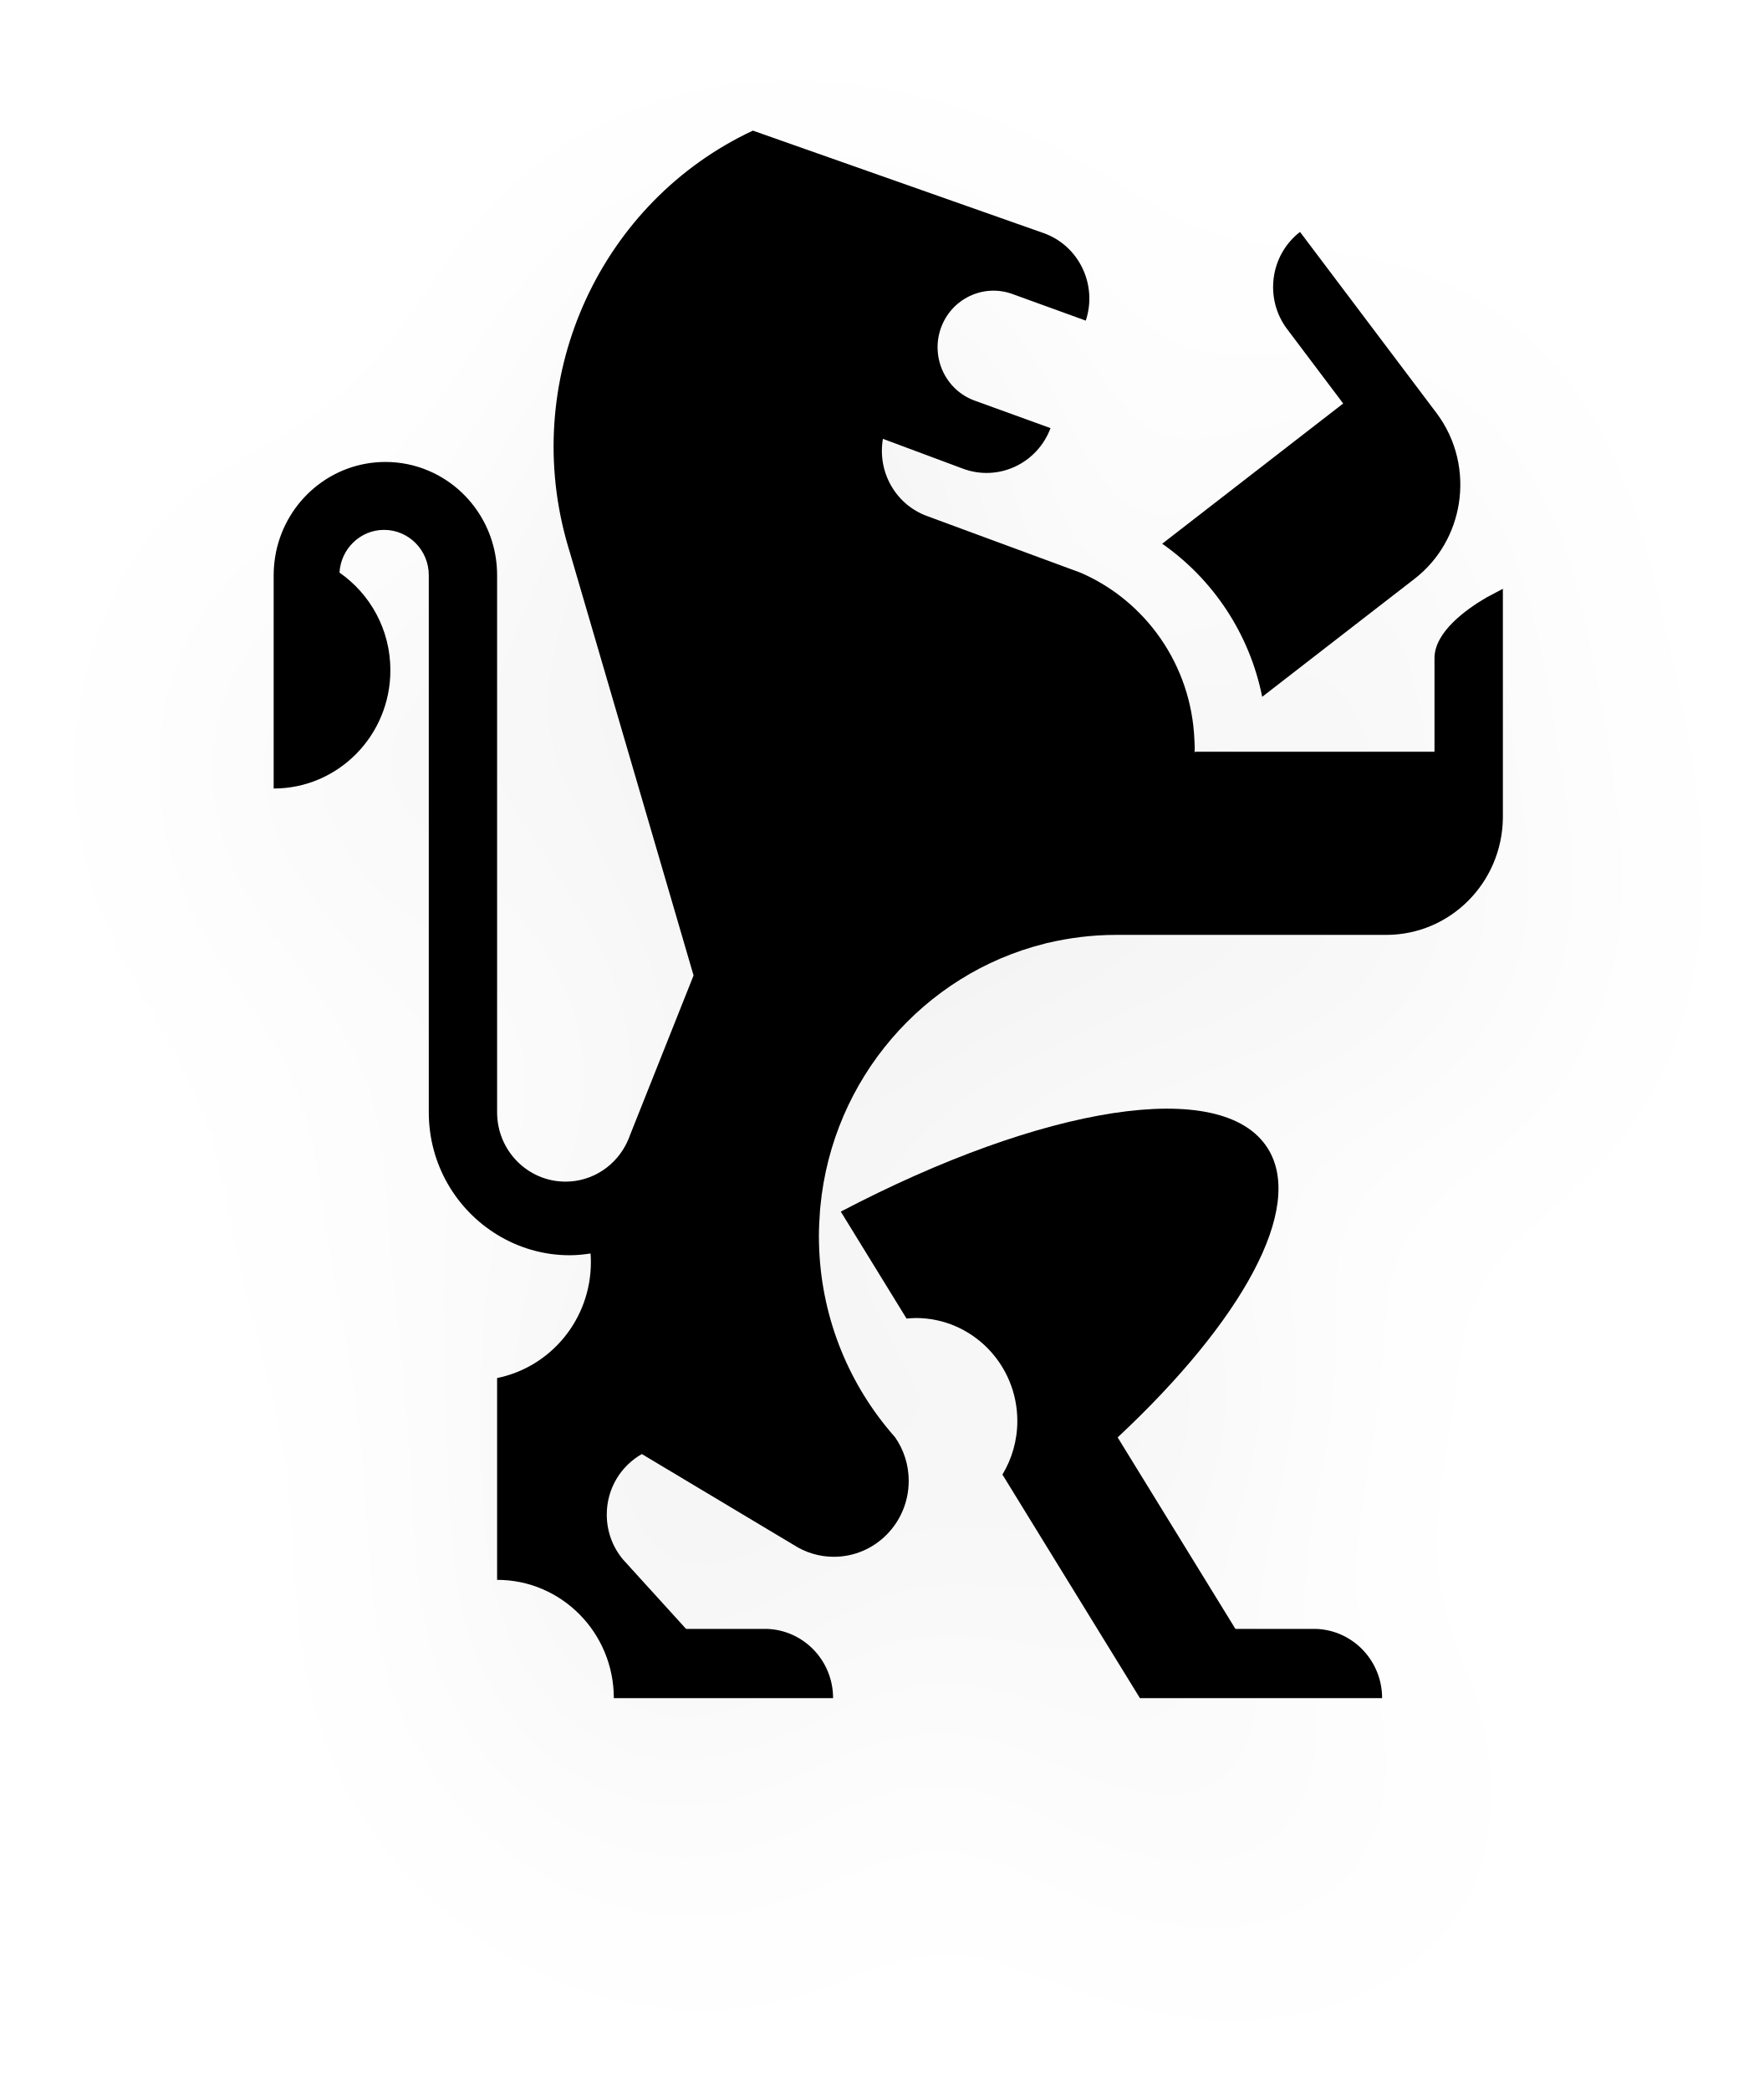
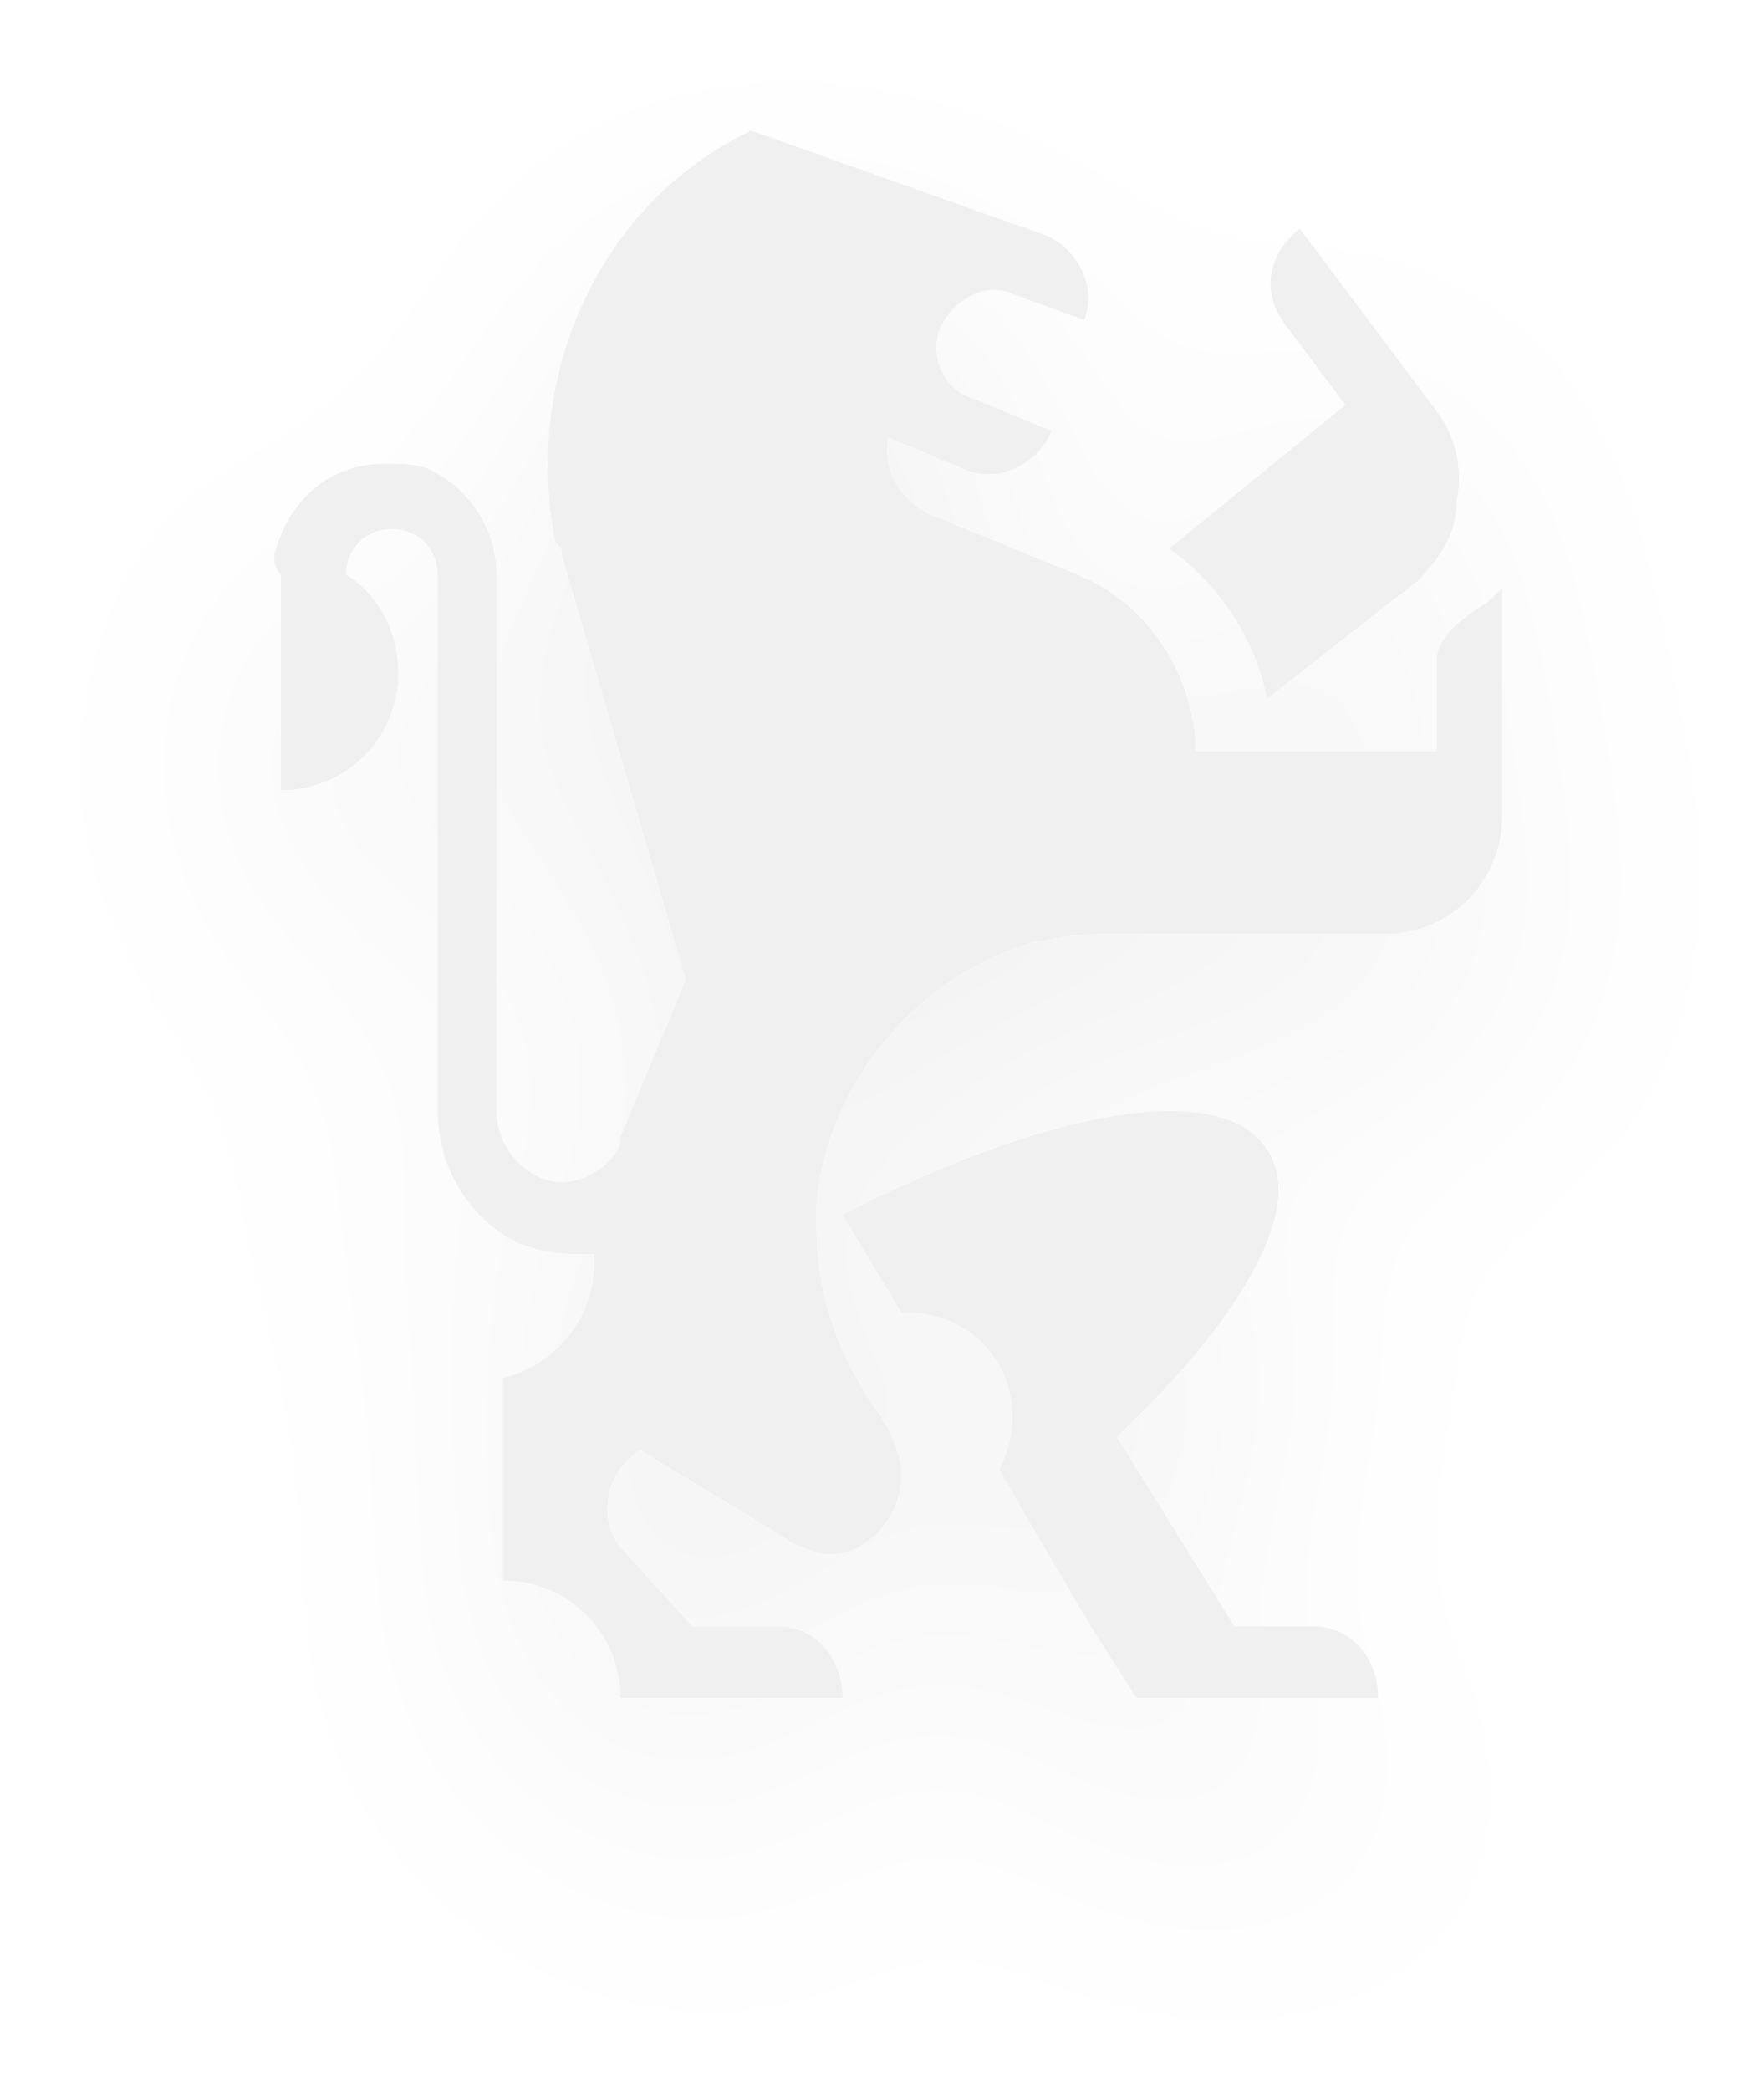
- <svg xmlns="http://www.w3.org/2000/svg" width="27px" height="32px" viewBox="0 0 27 32" version="1.1">
-   <defs>
-     <filter x="-50%" y="-50%" width="200%" height="200%" filterUnits="objectBoundingBox" id="filter-1">
-       <feOffset dx="0" dy="2" in="SourceAlpha" result="shadowOffsetOuter1" />
-       <feGaussianBlur stdDeviation="2" in="shadowOffsetOuter1" result="shadowBlurOuter1" />
-       <feColorMatrix values="0 0 0 0 0   0 0 0 0 0   0 0 0 0 0  0 0 0 0.05 0" type="matrix" in="shadowBlurOuter1" result="shadowMatrixOuter1" />
-       <feMerge>
-         <feMergeNode in="shadowMatrixOuter1" />
-         <feMergeNode in="SourceGraphic" />
-       </feMerge>
-     </filter>
-   </defs>
-   <g id="OPt-2" stroke="none" stroke-width="1" fill="none" fill-rule="evenodd">
-     <g id="prog2_pro3_Mobile-Portrait_opt2-Copy-2" transform="translate(-10, -15)" fill="#000000">
+ <svg xmlns="http://www.w3.org/2000/svg" version="1.1" id="Layer_1" x="0px" y="0px" viewBox="0 0 27 32" style="enable-background:new 0 0 27 32;" xml:space="preserve">
+   <style type="text/css">
+ 	.st0{filter:url(#filter-1);}
+ 	.st1{fill:#F0F0F0;}
+ </style>
+   <filter filterUnits="objectBoundingBox" height="200%" id="filter-1" width="200%" x="-50%" y="-50%">
+     <feOffset dx="0" dy="2" in="SourceAlpha" result="shadowOffsetOuter1" />
+     <feGaussianBlur in="shadowOffsetOuter1" result="shadowBlurOuter1" stdDeviation="2" />
+     <feColorMatrix in="shadowBlurOuter1" result="shadowMatrixOuter1" type="matrix" values="0 0 0 0 0   0 0 0 0 0   0 0 0 0 0  0 0 0 0.05 0">
+ 		</feColorMatrix>
+     <feMerge>
+       <feMergeNode in="shadowMatrixOuter1" />
+       <feMergeNode in="SourceGraphic" />
+     </feMerge>
+   </filter>
+   <g id="OPt-2">
+     <g id="prog2_pro3_Mobile-Portrait_opt2-Copy-2" transform="translate(-10, -15)">
      <g id="nav">
-         <g id="Group-6" filter="url(#filter-1)">
-           <g id="ic_home" transform="translate(14, 17)">
-             <g id="Group" transform="translate(9.6, 12) scale(-1, 1) translate(-9.6, -12) ">
-               <path d="M1.542,6.862 L2.436,7.554 L3.875,8.669 C4.069,7.7 4.63,6.867 5.406,6.325 L2.635,4.178 L3.493,3.039 C3.844,2.573 3.756,1.907 3.296,1.551 L1.207,4.323 C0.898,4.733 0.79,5.235 0.864,5.708 C0.934,6.15 1.163,6.568 1.542,6.862 L1.542,6.862 Z" id="Shape" />
-               <path d="M10.327,16.551 C7.236,14.931 4.483,14.473 3.788,15.585 C3.218,16.499 4.188,18.233 6.088,20.008 L4.285,22.94 L3.057,22.94 C2.492,22.956 2.039,23.424 2.039,24 L3.633,24 L5.747,24 L6.399,22.94 L7.444,21.241 L7.852,20.577 C7.708,20.338 7.624,20.057 7.624,19.757 C7.624,18.886 8.321,18.18 9.18,18.18 C9.227,18.18 9.274,18.185 9.32,18.189 L10.327,16.551 L10.327,16.551 Z" id="Shape" />
-               <path d="M18.974,6.453 C18.812,5.665 18.124,5.073 17.299,5.073 C17.064,5.073 16.839,5.121 16.635,5.209 C16.021,5.471 15.589,6.088 15.589,6.807 L15.589,15.031 C15.589,15.617 15.12,16.092 14.542,16.092 C14.121,16.092 13.759,15.84 13.593,15.476 C13.578,15.444 13.565,15.411 13.553,15.377 L12.581,12.935 L14.468,6.481 C14.469,6.477 14.471,6.472 14.472,6.468 C14.495,6.396 14.515,6.323 14.535,6.251 C15.222,3.722 13.986,1.082 11.673,0 L7.23,1.566 C6.684,1.755 6.393,2.356 6.576,2.909 L7.701,2.501 C8.146,2.34 8.636,2.575 8.795,3.025 C8.954,3.476 8.722,3.973 8.277,4.134 L7.116,4.555 C7.319,5.099 7.916,5.377 8.456,5.176 L9.682,4.719 C9.769,5.22 9.492,5.725 9.004,5.902 L6.655,6.769 C5.664,7.198 4.961,8.176 4.913,9.325 C4.911,9.367 4.908,9.409 4.908,9.452 C4.908,9.478 4.911,9.504 4.911,9.53 C4.907,9.518 4.904,9.51 4.904,9.51 L1.237,9.51 L1.237,8.076 C1.237,7.676 0.749,7.327 0.439,7.147 L0.19,7.015 L0.19,10.528 C0.204,11.517 0.997,12.314 1.976,12.314 L6.111,12.314 C6.478,12.314 6.834,12.359 7.175,12.441 C7.158,12.437 7.142,12.431 7.125,12.426 C7.143,12.432 7.161,12.437 7.179,12.441 C7.19,12.444 7.2,12.447 7.211,12.45 C9.054,12.912 10.454,14.514 10.64,16.477 C10.644,16.511 10.646,16.545 10.648,16.58 C10.656,16.694 10.662,16.808 10.662,16.924 C10.662,18.028 10.278,19.042 9.639,19.836 C9.593,19.894 9.544,19.951 9.495,20.007 C9.364,20.196 9.287,20.425 9.287,20.673 C9.287,21.315 9.8,21.836 10.434,21.836 C10.661,21.836 10.873,21.768 11.052,21.652 L13.373,20.263 C13.694,20.445 13.91,20.791 13.91,21.19 C13.91,21.453 13.816,21.694 13.659,21.88 L12.696,22.94 L11.52,22.94 L11.52,22.94 L11.463,22.94 C10.898,22.956 10.445,23.424 10.445,24 L12.538,24 L12.538,24 L13.802,24 C13.802,23 14.602,22.189 15.589,22.189 L15.589,19.099 C14.77,18.934 14.153,18.202 14.153,17.323 C14.153,17.279 14.155,17.236 14.158,17.192 C14.263,17.208 14.369,17.219 14.478,17.219 C14.885,17.219 15.264,17.103 15.589,16.904 C16.215,16.521 16.635,15.827 16.635,15.031 L16.635,6.807 C16.635,6.424 16.942,6.113 17.32,6.113 C17.684,6.113 17.981,6.403 18.002,6.767 C17.532,7.094 17.223,7.641 17.223,8.262 C17.223,9.263 18.023,10.073 19.01,10.073 L19.01,6.807 C19.01,6.686 18.997,6.567 18.974,6.453 L18.974,6.453 Z" id="Shape" />
+         <g id="Group-6" class="st0">
+           <g id="ic_home_1_" transform="translate(14, 17)">
+             <g id="Group_1_" transform="translate(9.6, 12) scale(-1, 1) translate(-9.6, -12) ">
+               <path id="Shape_5_" class="st1" d="M1.5,6.9l0.9,0.7l1.4,1.1c0.2-1,0.8-1.8,1.5-2.3L2.6,4.2L3.5,3c0.4-0.5,0.3-1.1-0.2-1.5        L1.2,4.3C0.9,4.7,0.8,5.2,0.9,5.7C0.9,6.2,1.2,6.6,1.5,6.9L1.5,6.9z" />
+               <path id="Shape_4_" class="st1" d="M10.3,16.6c-3.1-1.6-5.8-2.1-6.5-1c-0.6,0.9,0.4,2.6,2.3,4.4l-1.8,2.9H3.1        c-0.6,0-1,0.5-1,1.1h1.6h2.1l0.7-1.1l1-1.7l0.4-0.7c-0.1-0.2-0.2-0.5-0.2-0.8c0-0.9,0.7-1.6,1.6-1.6c0,0,0.1,0,0.1,0        L10.3,16.6L10.3,16.6z" />
+               <path id="Shape_3_" class="st1" d="M19,6.5c-0.2-0.8-0.8-1.4-1.7-1.4c-0.2,0-0.5,0-0.7,0.1c-0.6,0.3-1,0.9-1,1.6V15        c0,0.6-0.5,1.1-1,1.1c-0.4,0-0.8-0.3-0.9-0.6c0,0,0-0.1,0-0.1l-1-2.4l1.9-6.5c0,0,0,0,0,0c0-0.1,0-0.1,0.1-0.2        C15.2,3.7,14,1.1,11.7,0L7.2,1.6C6.7,1.8,6.4,2.4,6.6,2.9l1.1-0.4C8.1,2.3,8.6,2.6,8.8,3C9,3.5,8.7,4,8.3,4.1L7.1,4.6        c0.2,0.5,0.8,0.8,1.3,0.6l1.2-0.5c0.1,0.5-0.2,1-0.7,1.2L6.7,6.8C5.7,7.2,5,8.2,4.9,9.3c0,0,0,0.1,0,0.1c0,0,0,0.1,0,0.1        c0,0,0,0,0,0H1.2V8.1c0-0.4-0.5-0.7-0.8-0.9L0.2,7v3.5c0,1,0.8,1.8,1.8,1.8h4.1c0.4,0,0.7,0,1.1,0.1c0,0,0,0,0,0        c0,0,0,0,0.1,0c0,0,0,0,0,0c1.8,0.5,3.2,2.1,3.4,4c0,0,0,0.1,0,0.1c0,0.1,0,0.2,0,0.3c0,1.1-0.4,2.1-1,2.9        c0,0.1-0.1,0.1-0.1,0.2c-0.1,0.2-0.2,0.4-0.2,0.7c0,0.6,0.5,1.2,1.1,1.2c0.2,0,0.4-0.1,0.6-0.2l2.3-1.4        c0.3,0.2,0.5,0.5,0.5,0.9c0,0.3-0.1,0.5-0.3,0.7l-1,1.1h-1.2h0h-0.1c-0.6,0-1,0.5-1,1.1h2.1h0h1.3c0-1,0.8-1.8,1.8-1.8v-3.1        c-0.8-0.2-1.4-0.9-1.4-1.8c0,0,0-0.1,0-0.1c0.1,0,0.2,0,0.3,0c0.4,0,0.8-0.1,1.1-0.3c0.6-0.4,1-1.1,1-1.9V6.8        c0-0.4,0.3-0.7,0.7-0.7c0.4,0,0.7,0.3,0.7,0.7c-0.5,0.3-0.8,0.9-0.8,1.5c0,1,0.8,1.8,1.8,1.8V6.8C19,6.7,19,6.6,19,6.5L19,6.5        z" />
            </g>
          </g>
        </g>
      </g>
    </g>
  </g>
</svg>
